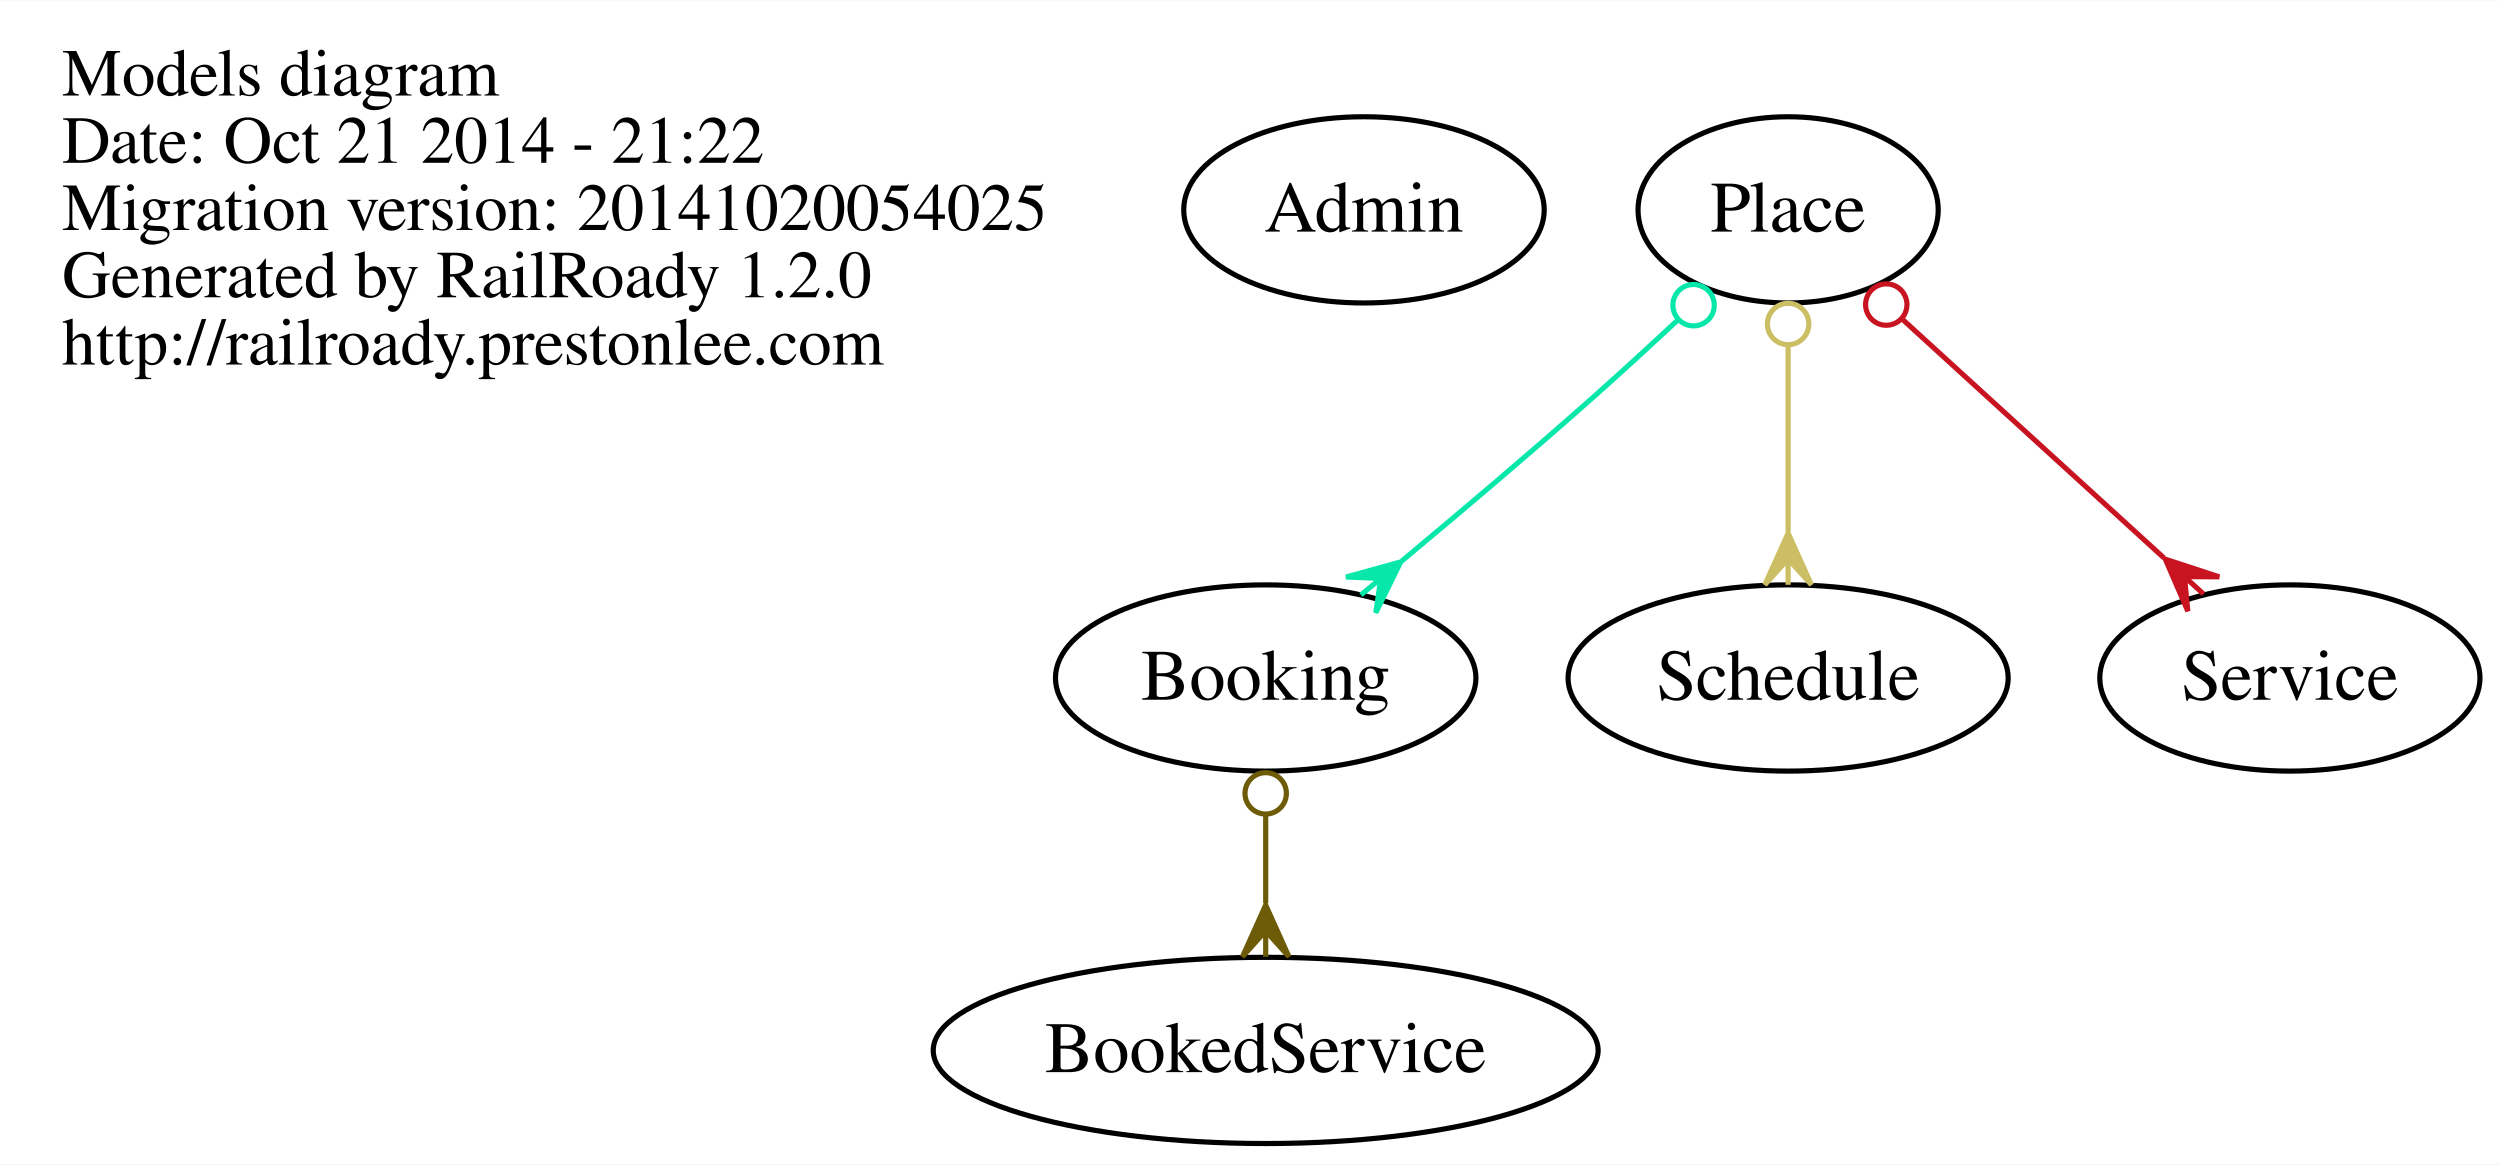
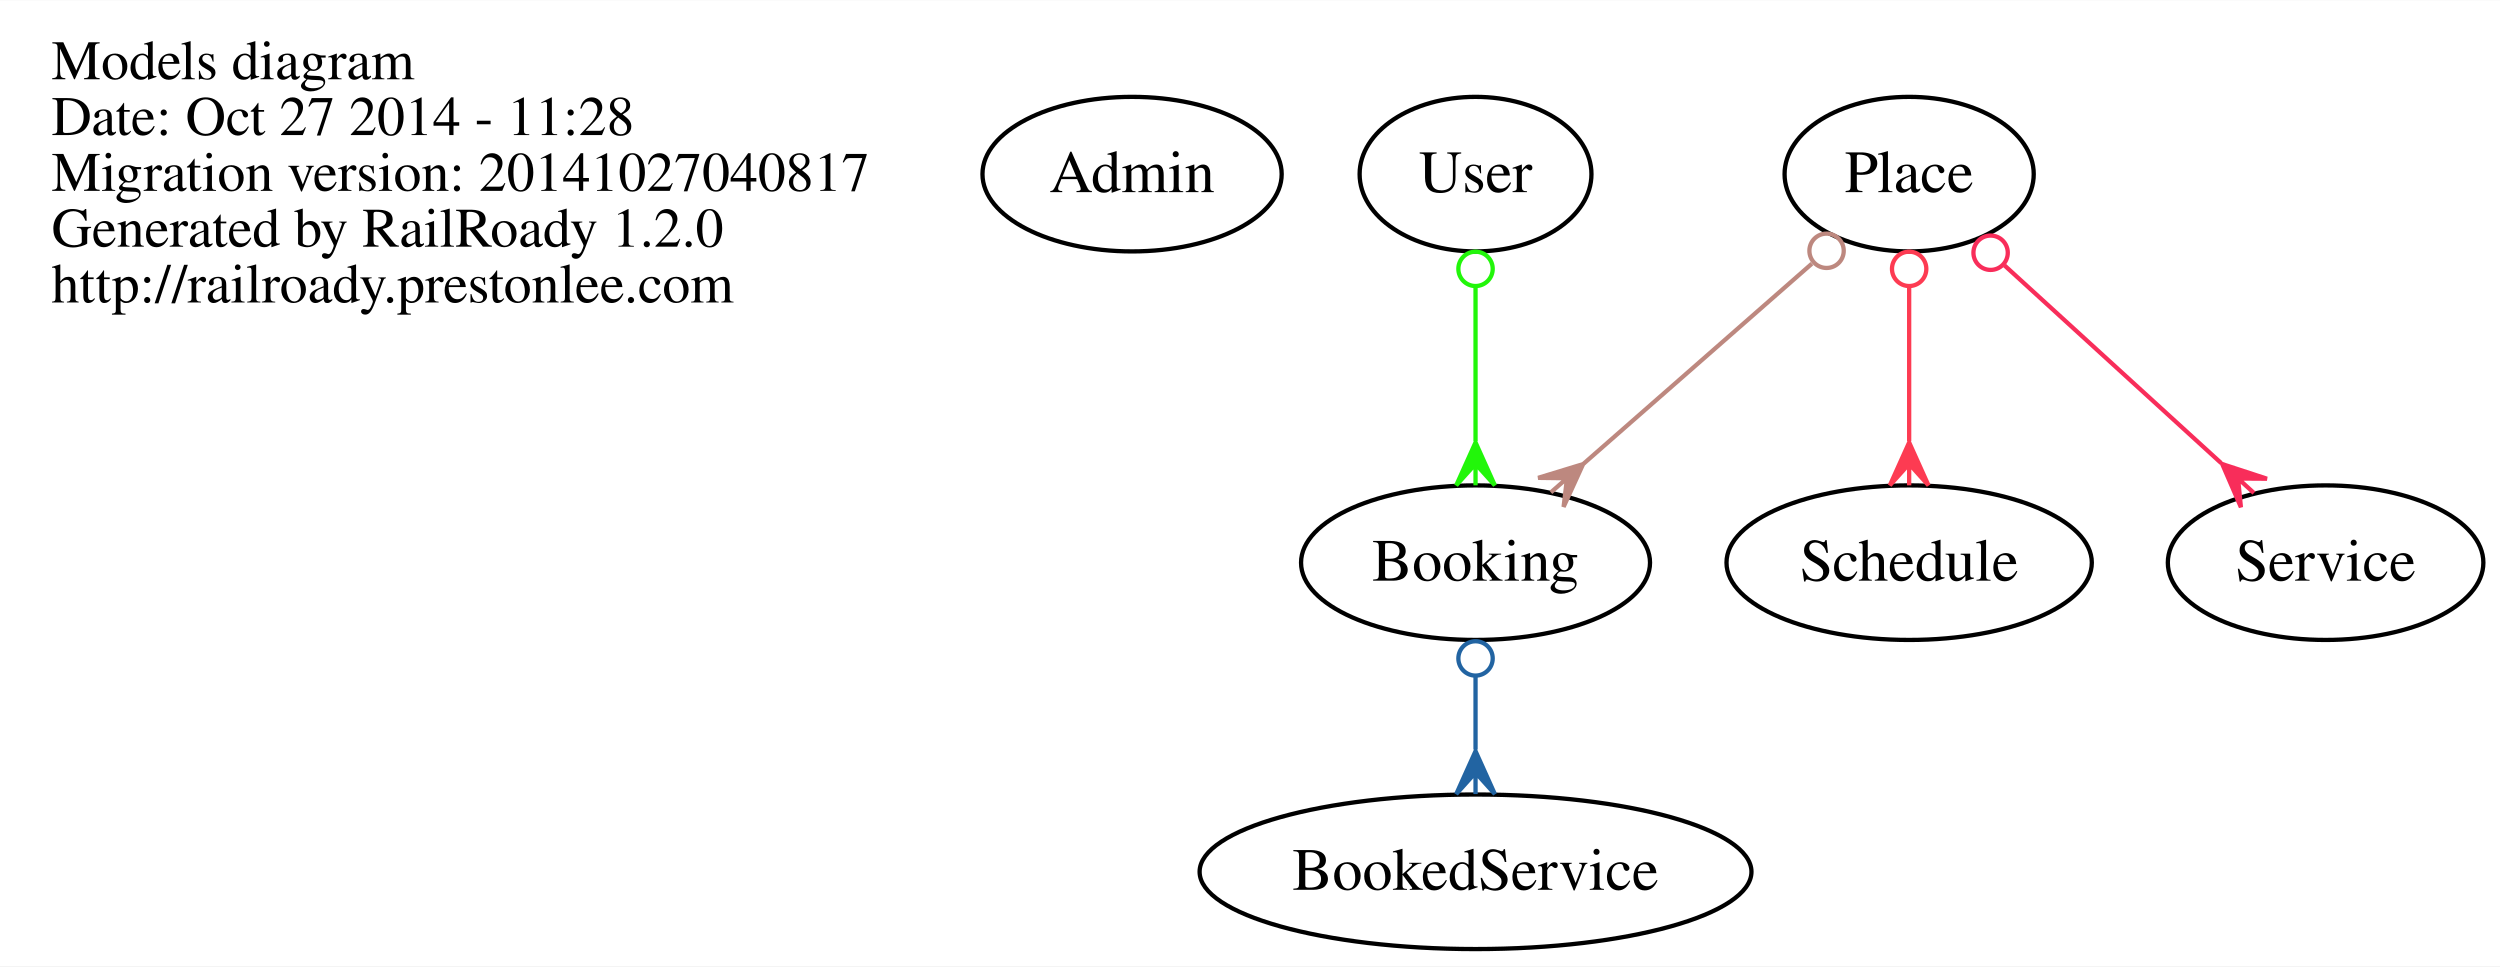
- <svg xmlns="http://www.w3.org/2000/svg" width="483pt" height="225pt" viewBox="0.00 0.00 483.31 225.00">
+ <svg xmlns="http://www.w3.org/2000/svg" width="582pt" height="225pt" viewBox="0.00 0.00 582.31 225.00">
  <g id="graph0" class="graph" transform="scale(1 1) rotate(0) translate(4 221)">
-     <polygon fill="white" stroke="none" points="-4,4 -4,-221 479.312,-221 479.312,4 -4,4" />
+     <polygon fill="white" stroke="none" points="-4,4 -4,-221 578.312,-221 578.312,4 -4,4" />
    <g id="node1" class="node">
      <text text-anchor="start" x="8" y="-202.6" font-family="Times,serif" font-size="13.00">Models diagram</text>
-       <text text-anchor="start" x="8" y="-189.6" font-family="Times,serif" font-size="13.00">Date: Oct 21 2014 - 21:22</text>
-       <text text-anchor="start" x="8" y="-176.6" font-family="Times,serif" font-size="13.00">Migration version: 20141020054025</text>
+       <text text-anchor="start" x="8" y="-189.6" font-family="Times,serif" font-size="13.00">Date: Oct 27 2014 - 11:28</text>
+       <text text-anchor="start" x="8" y="-176.6" font-family="Times,serif" font-size="13.00">Migration version: 20141027040817</text>
      <text text-anchor="start" x="8" y="-163.6" font-family="Times,serif" font-size="13.00">Generated by RailRoady 1.2.0</text>
      <text text-anchor="start" x="8" y="-150.6" font-family="Times,serif" font-size="13.00">http://railroady.prestonlee.com</text>
    </g>
    <g id="node2" class="node">
      <ellipse fill="none" stroke="black" cx="259.688" cy="-180.5" rx="34.846" ry="18" />
      <text text-anchor="middle" x="259.688" y="-176.3" font-family="Times,serif" font-size="14.00">Admin</text>
    </g>
    <g id="node3" class="node">
-       <ellipse fill="none" stroke="black" cx="240.688" cy="-18" rx="64.27" ry="18" />
-       <text text-anchor="middle" x="240.688" y="-13.8" font-family="Times,serif" font-size="14.00">BookedService</text>
+       <ellipse fill="none" stroke="black" cx="339.688" cy="-18" rx="64.27" ry="18" />
+       <text text-anchor="middle" x="339.688" y="-13.8" font-family="Times,serif" font-size="14.00">BookedService</text>
    </g>
    <g id="node4" class="node">
-       <ellipse fill="none" stroke="black" cx="240.688" cy="-90" rx="40.642" ry="18" />
-       <text text-anchor="middle" x="240.688" y="-85.8" font-family="Times,serif" font-size="14.00">Booking</text>
+       <ellipse fill="none" stroke="black" cx="339.688" cy="-90" rx="40.642" ry="18" />
+       <text text-anchor="middle" x="339.688" y="-85.8" font-family="Times,serif" font-size="14.00">Booking</text>
    </g>
    <g id="edge1" class="edge">
-       <path fill="none" stroke="#6d5b07" d="M240.688,-63.64C240.688,-58.063 240.688,-52.132 240.688,-46.476" />
-       <ellipse fill="none" stroke="#6d5b07" cx="240.688" cy="-67.697" rx="4" ry="4" />
-       <polygon fill="#6d5b07" stroke="#6d5b07" points="240.688,-46.104 245.188,-36.104 240.688,-41.104 240.688,-36.104 240.688,-36.104 240.688,-36.104 240.688,-41.104 236.188,-36.104 240.688,-46.104 240.688,-46.104" />
+       <path fill="none" stroke="#2264a2" d="M339.688,-63.64C339.688,-58.063 339.688,-52.132 339.688,-46.476" />
+       <ellipse fill="none" stroke="#2264a2" cx="339.688" cy="-67.697" rx="4" ry="4" />
+       <polygon fill="#2264a2" stroke="#2264a2" points="339.688,-46.104 344.188,-36.104 339.688,-41.104 339.688,-36.104 339.688,-36.104 339.688,-36.104 339.688,-41.104 335.188,-36.104 339.688,-46.104 339.688,-46.104" />
    </g>
    <g id="node5" class="node">
-       <ellipse fill="none" stroke="black" cx="341.688" cy="-180.5" rx="29.017" ry="18" />
-       <text text-anchor="middle" x="341.688" y="-176.3" font-family="Times,serif" font-size="14.00">Place</text>
+       <ellipse fill="none" stroke="black" cx="440.688" cy="-180.5" rx="29.017" ry="18" />
+       <text text-anchor="middle" x="440.688" y="-176.3" font-family="Times,serif" font-size="14.00">Place</text>
    </g>
    <g id="edge4" class="edge">
-       <path fill="none" stroke="#07e7aa" d="M320.264,-159.121C314.901,-154.121 309.126,-148.822 303.688,-144 291.812,-133.47 278.385,-122.103 266.987,-112.606" />
-       <ellipse fill="none" stroke="#07e7aa" cx="323.408" cy="-162.07" rx="4" ry="4" />
-       <polygon fill="#07e7aa" stroke="#07e7aa" points="266.793,-112.445 261.97,-102.597 262.945,-109.253 259.097,-106.06 259.097,-106.06 259.097,-106.06 262.945,-109.253 256.224,-109.523 266.793,-112.445 266.793,-112.445" />
+       <path fill="none" stroke="#bd887f" d="M418.039,-159.654C402.236,-145.807 381.138,-127.32 364.816,-113.019" />
+       <ellipse fill="none" stroke="#bd887f" cx="421.452" cy="-162.645" rx="4" ry="4" />
+       <polygon fill="#bd887f" stroke="#bd887f" points="364.753,-112.963 360.198,-102.988 360.993,-109.668 357.232,-106.373 357.232,-106.373 357.232,-106.373 360.993,-109.668 354.266,-109.757 364.753,-112.963 364.753,-112.963" />
    </g>
    <g id="node6" class="node">
-       <ellipse fill="none" stroke="black" cx="341.688" cy="-90" rx="42.546" ry="18" />
-       <text text-anchor="middle" x="341.688" y="-85.8" font-family="Times,serif" font-size="14.00">Schedule</text>
+       <ellipse fill="none" stroke="black" cx="440.688" cy="-90" rx="42.546" ry="18" />
+       <text text-anchor="middle" x="440.688" y="-85.8" font-family="Times,serif" font-size="14.00">Schedule</text>
    </g>
    <g id="edge2" class="edge">
-       <path fill="none" stroke="#ccbe64" d="M341.688,-154.189C341.688,-142.971 341.688,-129.752 341.688,-118.311" />
-       <ellipse fill="none" stroke="#ccbe64" cx="341.688" cy="-158.436" rx="4" ry="4" />
-       <polygon fill="#ccbe64" stroke="#ccbe64" points="341.688,-118.011 346.188,-108.011 341.688,-113.011 341.688,-108.011 341.688,-108.011 341.688,-108.011 341.688,-113.011 337.188,-108.011 341.688,-118.011 341.688,-118.011" />
+       <path fill="none" stroke="#fd3b52" d="M440.688,-154.189C440.688,-142.971 440.688,-129.752 440.688,-118.311" />
+       <ellipse fill="none" stroke="#fd3b52" cx="440.688" cy="-158.436" rx="4" ry="4" />
+       <polygon fill="#fd3b52" stroke="#fd3b52" points="440.688,-118.011 445.188,-108.011 440.688,-113.011 440.688,-108.011 440.688,-108.011 440.688,-108.011 440.688,-113.011 436.188,-108.011 440.688,-118.011 440.688,-118.011" />
    </g>
    <g id="node7" class="node">
-       <ellipse fill="none" stroke="black" cx="438.688" cy="-90" rx="36.749" ry="18" />
-       <text text-anchor="middle" x="438.688" y="-85.8" font-family="Times,serif" font-size="14.00">Service</text>
+       <ellipse fill="none" stroke="black" cx="537.688" cy="-90" rx="36.749" ry="18" />
+       <text text-anchor="middle" x="537.688" y="-85.8" font-family="Times,serif" font-size="14.00">Service</text>
    </g>
    <g id="edge3" class="edge">
-       <path fill="none" stroke="#c81321" d="M363.89,-159.243C378.949,-145.504 398.855,-127.342 414.346,-113.208" />
-       <ellipse fill="none" stroke="#c81321" cx="360.66" cy="-162.19" rx="4" ry="4" />
-       <polygon fill="#c81321" stroke="#c81321" points="414.608,-112.969 425.029,-109.554 418.302,-109.599 421.996,-106.229 421.996,-106.229 421.996,-106.229 418.302,-109.599 418.963,-102.905 414.608,-112.969 414.608,-112.969" />
+       <path fill="none" stroke="#f82d5a" d="M462.89,-159.243C477.949,-145.504 497.855,-127.342 513.346,-113.208" />
+       <ellipse fill="none" stroke="#f82d5a" cx="459.66" cy="-162.19" rx="4" ry="4" />
+       <polygon fill="#f82d5a" stroke="#f82d5a" points="513.608,-112.969 524.029,-109.554 517.302,-109.599 520.996,-106.229 520.996,-106.229 520.996,-106.229 517.302,-109.599 517.963,-102.905 513.608,-112.969 513.608,-112.969" />
+     </g>
+     <g id="node8" class="node">
+       <ellipse fill="none" stroke="black" cx="339.688" cy="-180.5" rx="27" ry="18" />
+       <text text-anchor="middle" x="339.688" y="-176.3" font-family="Times,serif" font-size="14.00">User</text>
+     </g>
+     <g id="edge5" class="edge">
+       <path fill="none" stroke="#22f60a" d="M339.688,-154.189C339.688,-142.971 339.688,-129.752 339.688,-118.311" />
+       <ellipse fill="none" stroke="#22f60a" cx="339.688" cy="-158.436" rx="4" ry="4" />
+       <polygon fill="#22f60a" stroke="#22f60a" points="339.688,-118.011 344.188,-108.011 339.688,-113.011 339.688,-108.011 339.688,-108.011 339.688,-108.011 339.688,-113.011 335.188,-108.011 339.688,-118.011 339.688,-118.011" />
    </g>
  </g>
</svg>
